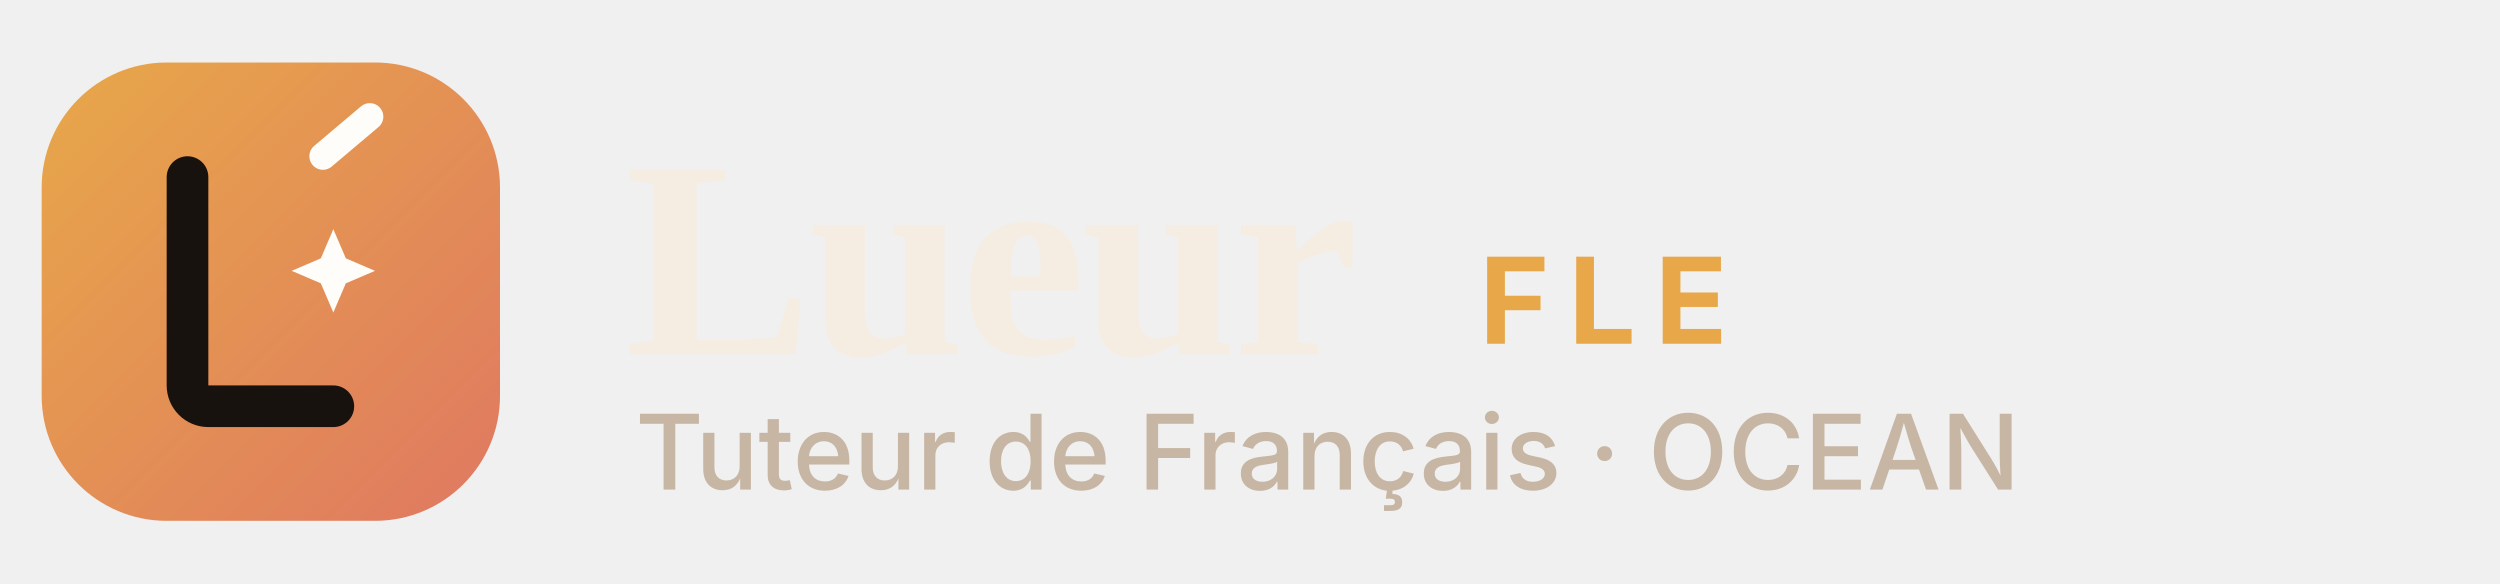
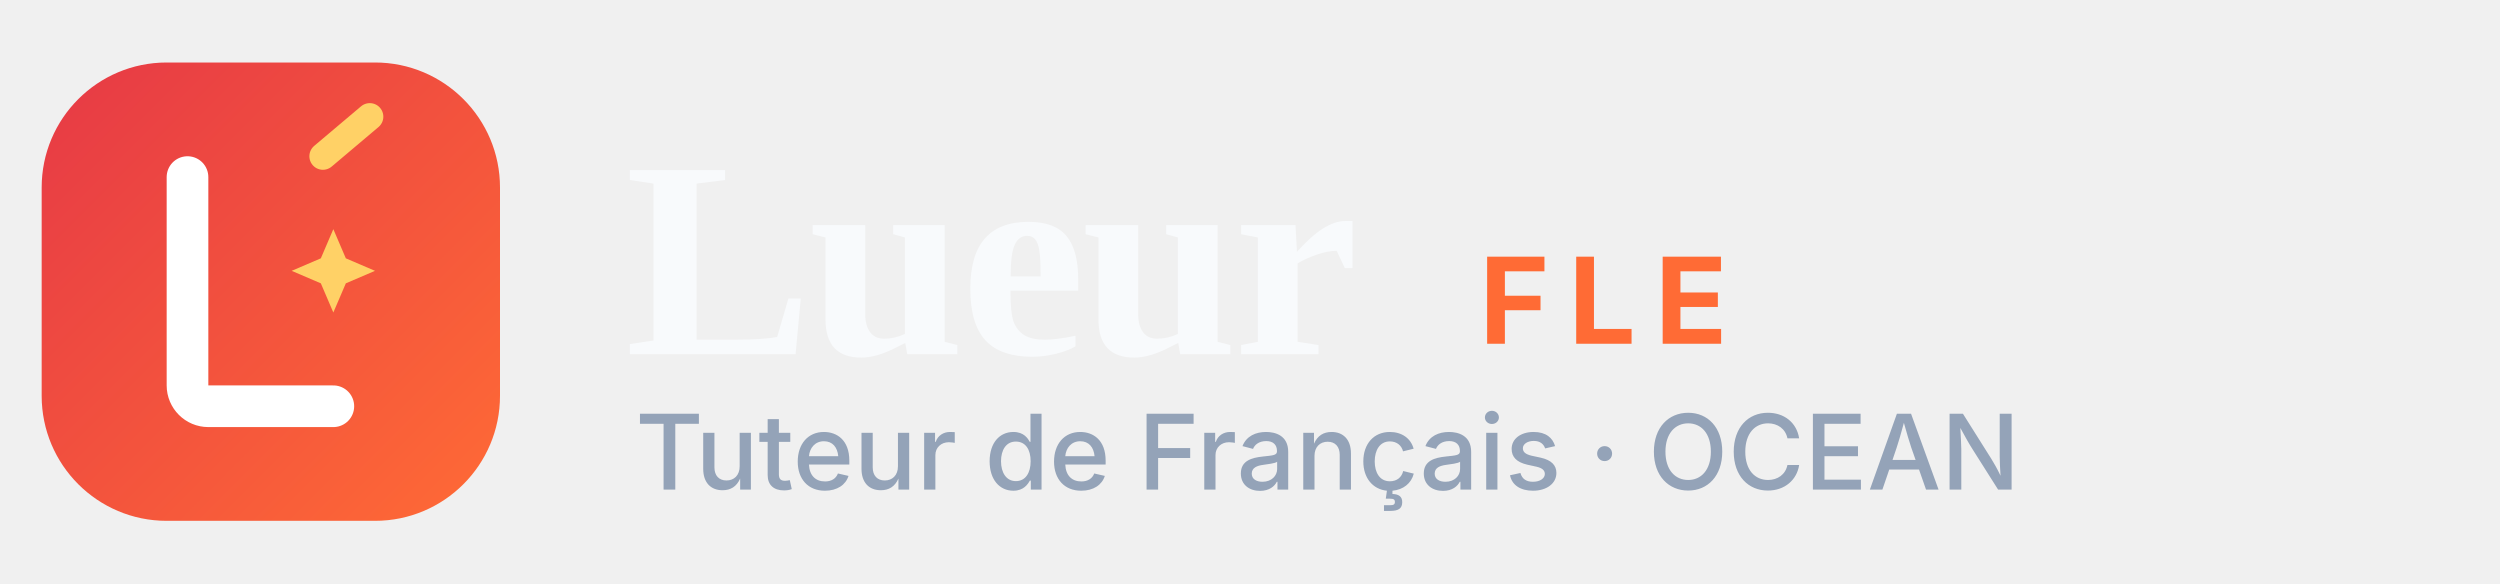
<svg xmlns="http://www.w3.org/2000/svg" viewBox="0 0 240 56" width="240" height="56" role="img" aria-labelledby="lueur-logo-dark-title">
  <defs>
    <linearGradient id="darkMark" x1="0%" y1="0%" x2="100%" y2="100%">
-       <stop offset="0%" stop-color="#E8A849" />
-       <stop offset="100%" stop-color="#DF7861" />
+       <stop offset="0%" stop-color="#E63946" />
+       <stop offset="100%" stop-color="#FF6B35" />
    </linearGradient>
  </defs>
  <rect x="4" y="6" width="44" height="44" rx="12" fill="url(#darkMark)" />
-   <path d="M18 17v20a2 2 0 0 0 2 2h12" fill="none" stroke="#17120E" stroke-width="4" stroke-linecap="round" stroke-linejoin="round" />
-   <path d="M31 15l4.5-3.8" fill="none" stroke="#FFFDF9" stroke-width="2.6" stroke-linecap="round" />
-   <path d="M32 22l1.2 2.8 2.8 1.2-2.8 1.2L32 30l-1.2-2.8L28 26l2.8-1.2Z" fill="#FFFDF9" />
-   <text x="60" y="34" font-family="Georgia, 'Times New Roman', serif" font-size="27" font-weight="700" letter-spacing="-0.4" fill="#F5ECE2">Lueur</text>
-   <text x="142" y="33" font-family="system-ui, -apple-system, sans-serif" font-size="11.5" font-weight="700" letter-spacing="1.8" fill="#E8A849">FLE</text>
-   <text x="61" y="47" font-family="system-ui, -apple-system, sans-serif" font-size="10" font-weight="500" fill="#C7B6A4">Tuteur de Français · OCEAN</text>
+   <path d="M18 17v20a2 2 0 0 0 2 2h12" fill="none" stroke="#FFFFFF" stroke-width="4" stroke-linecap="round" stroke-linejoin="round" />
+   <path d="M31 15l4.5-3.8" fill="none" stroke="#FFD166" stroke-width="2.6" stroke-linecap="round" />
+   <path d="M32 22l1.2 2.8 2.8 1.2-2.8 1.2L32 30l-1.2-2.8L28 26l2.8-1.2Z" fill="#FFD166" />
+   <text x="60" y="34" font-family="Georgia, 'Times New Roman', serif" font-size="27" font-weight="700" letter-spacing="-0.4" fill="#F8FAFC">Lueur</text>
+   <text x="142" y="33" font-family="system-ui, -apple-system, sans-serif" font-size="11.5" font-weight="700" letter-spacing="1.8" fill="#FF6B35">FLE</text>
+   <text x="61" y="47" font-family="system-ui, -apple-system, sans-serif" font-size="10" font-weight="500" fill="#94A3B8">Tuteur de Français · OCEAN</text>
</svg>
